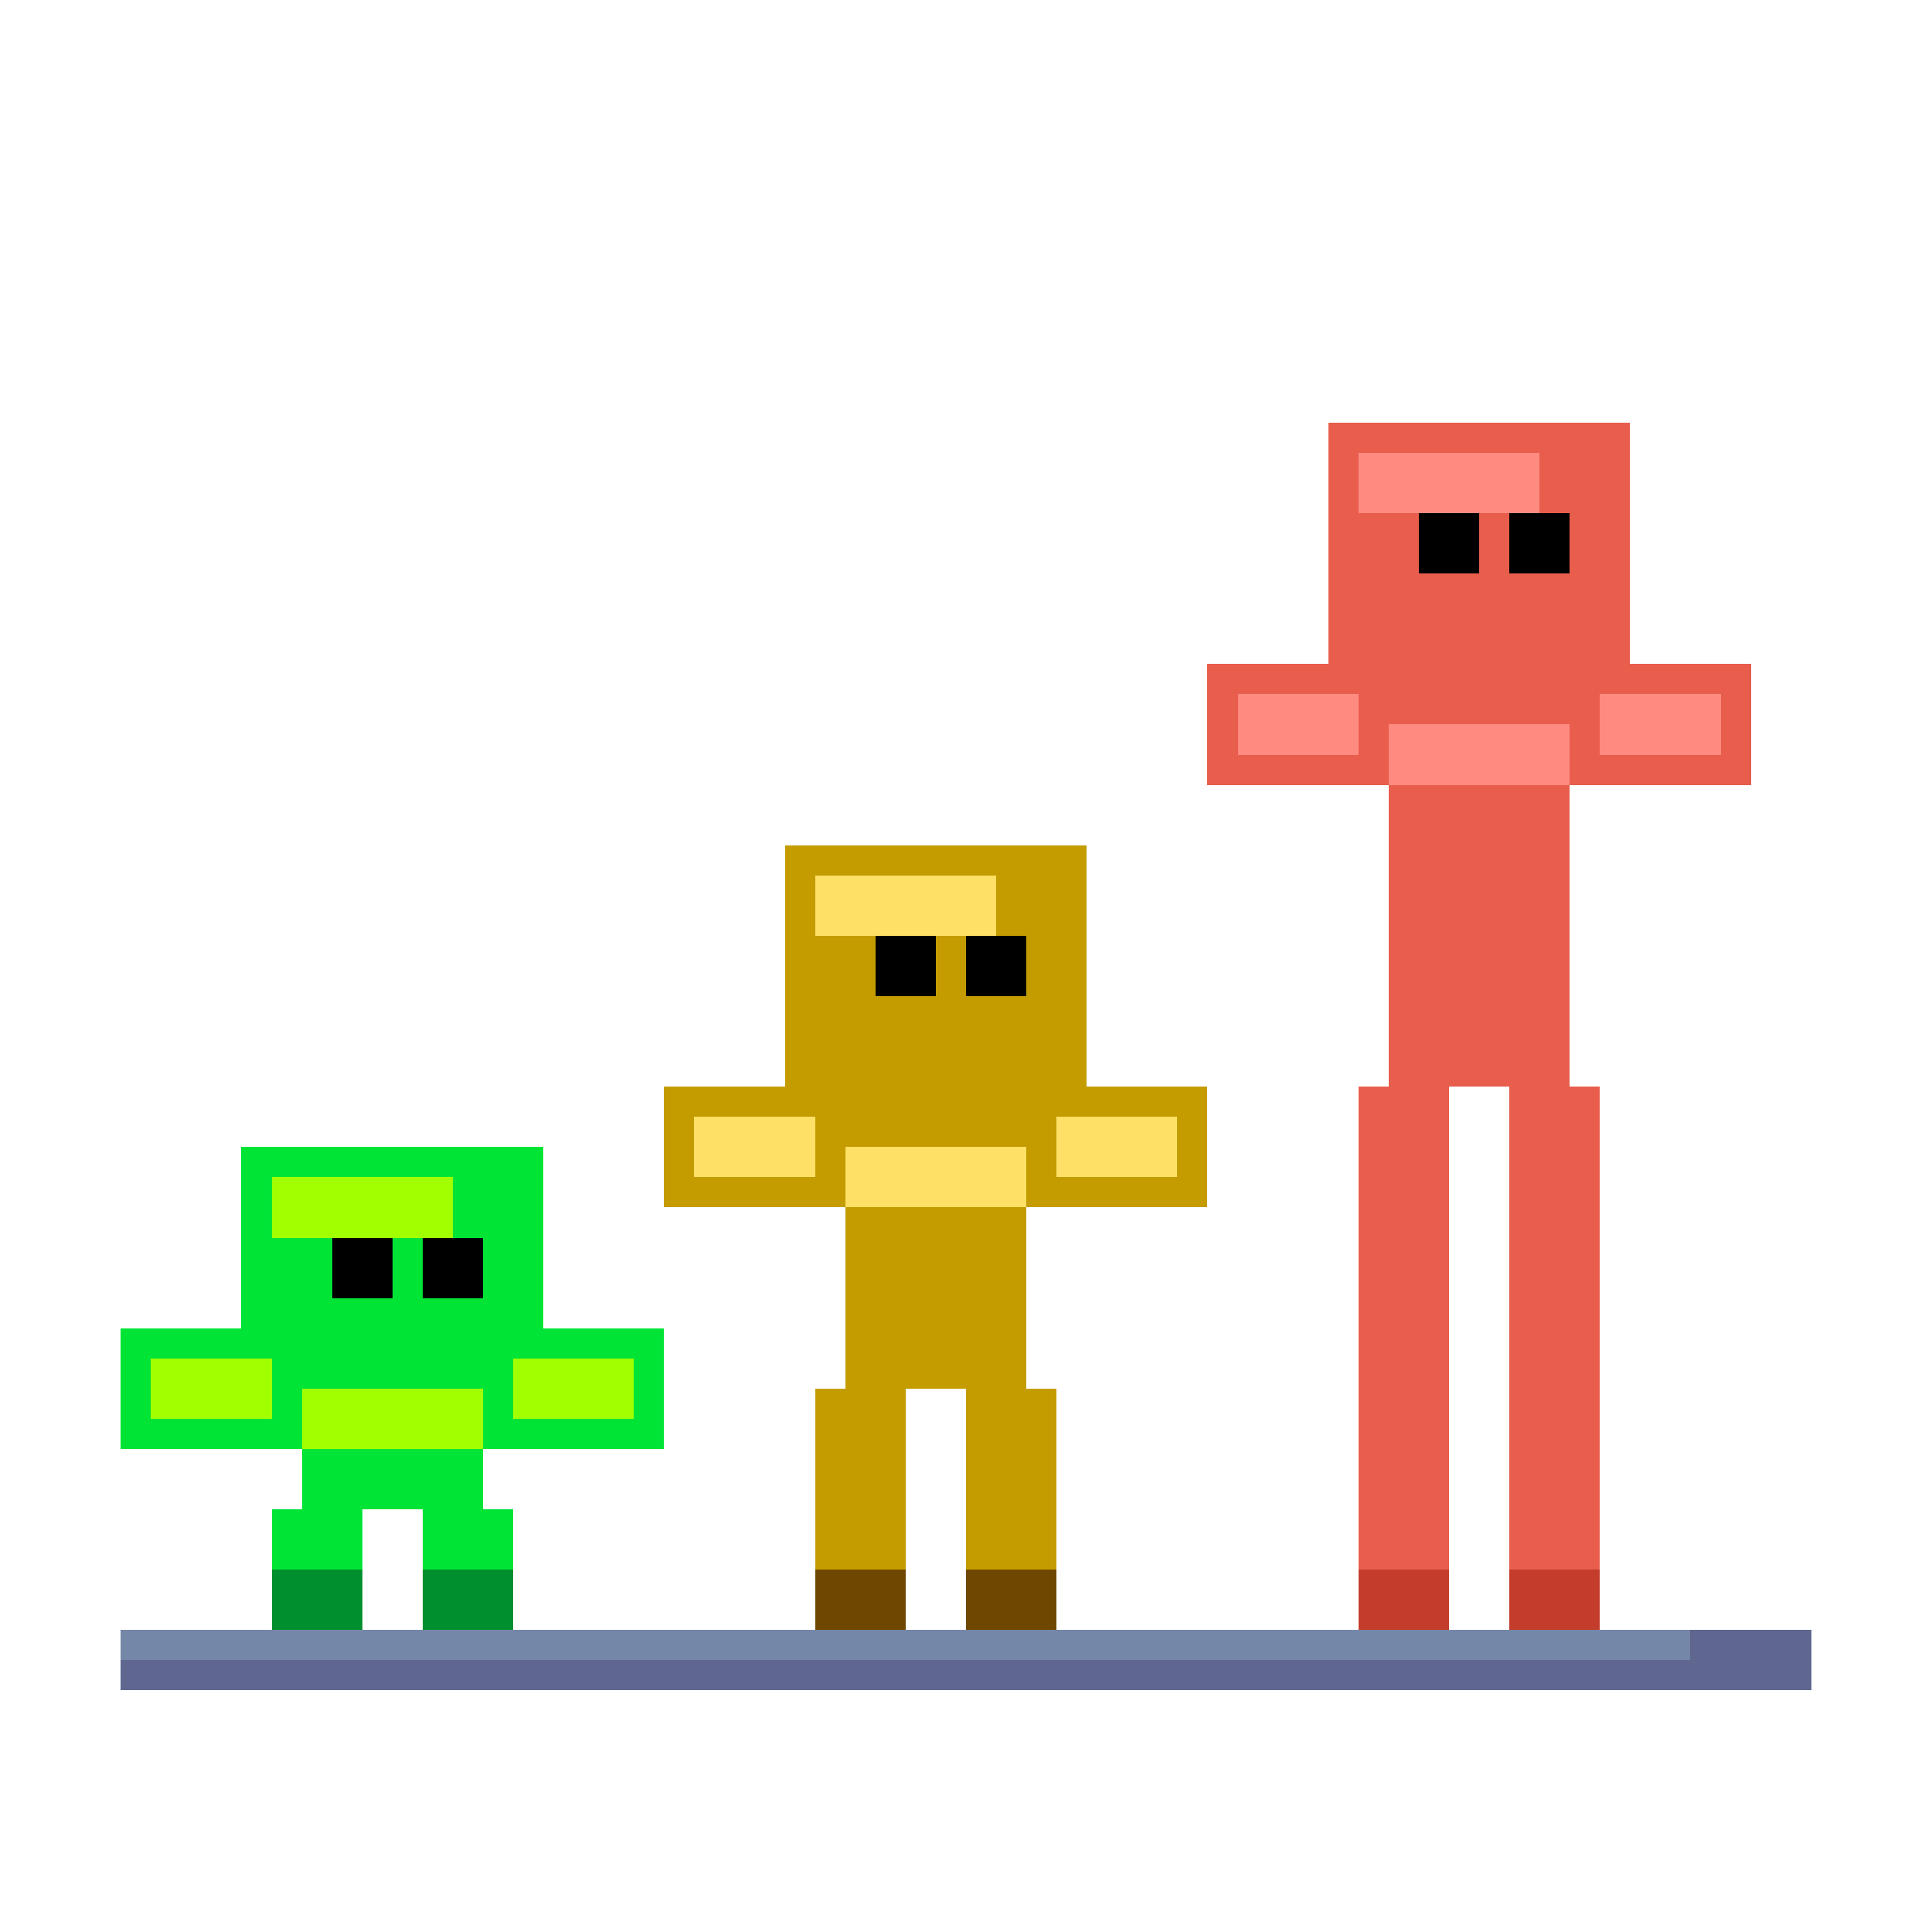
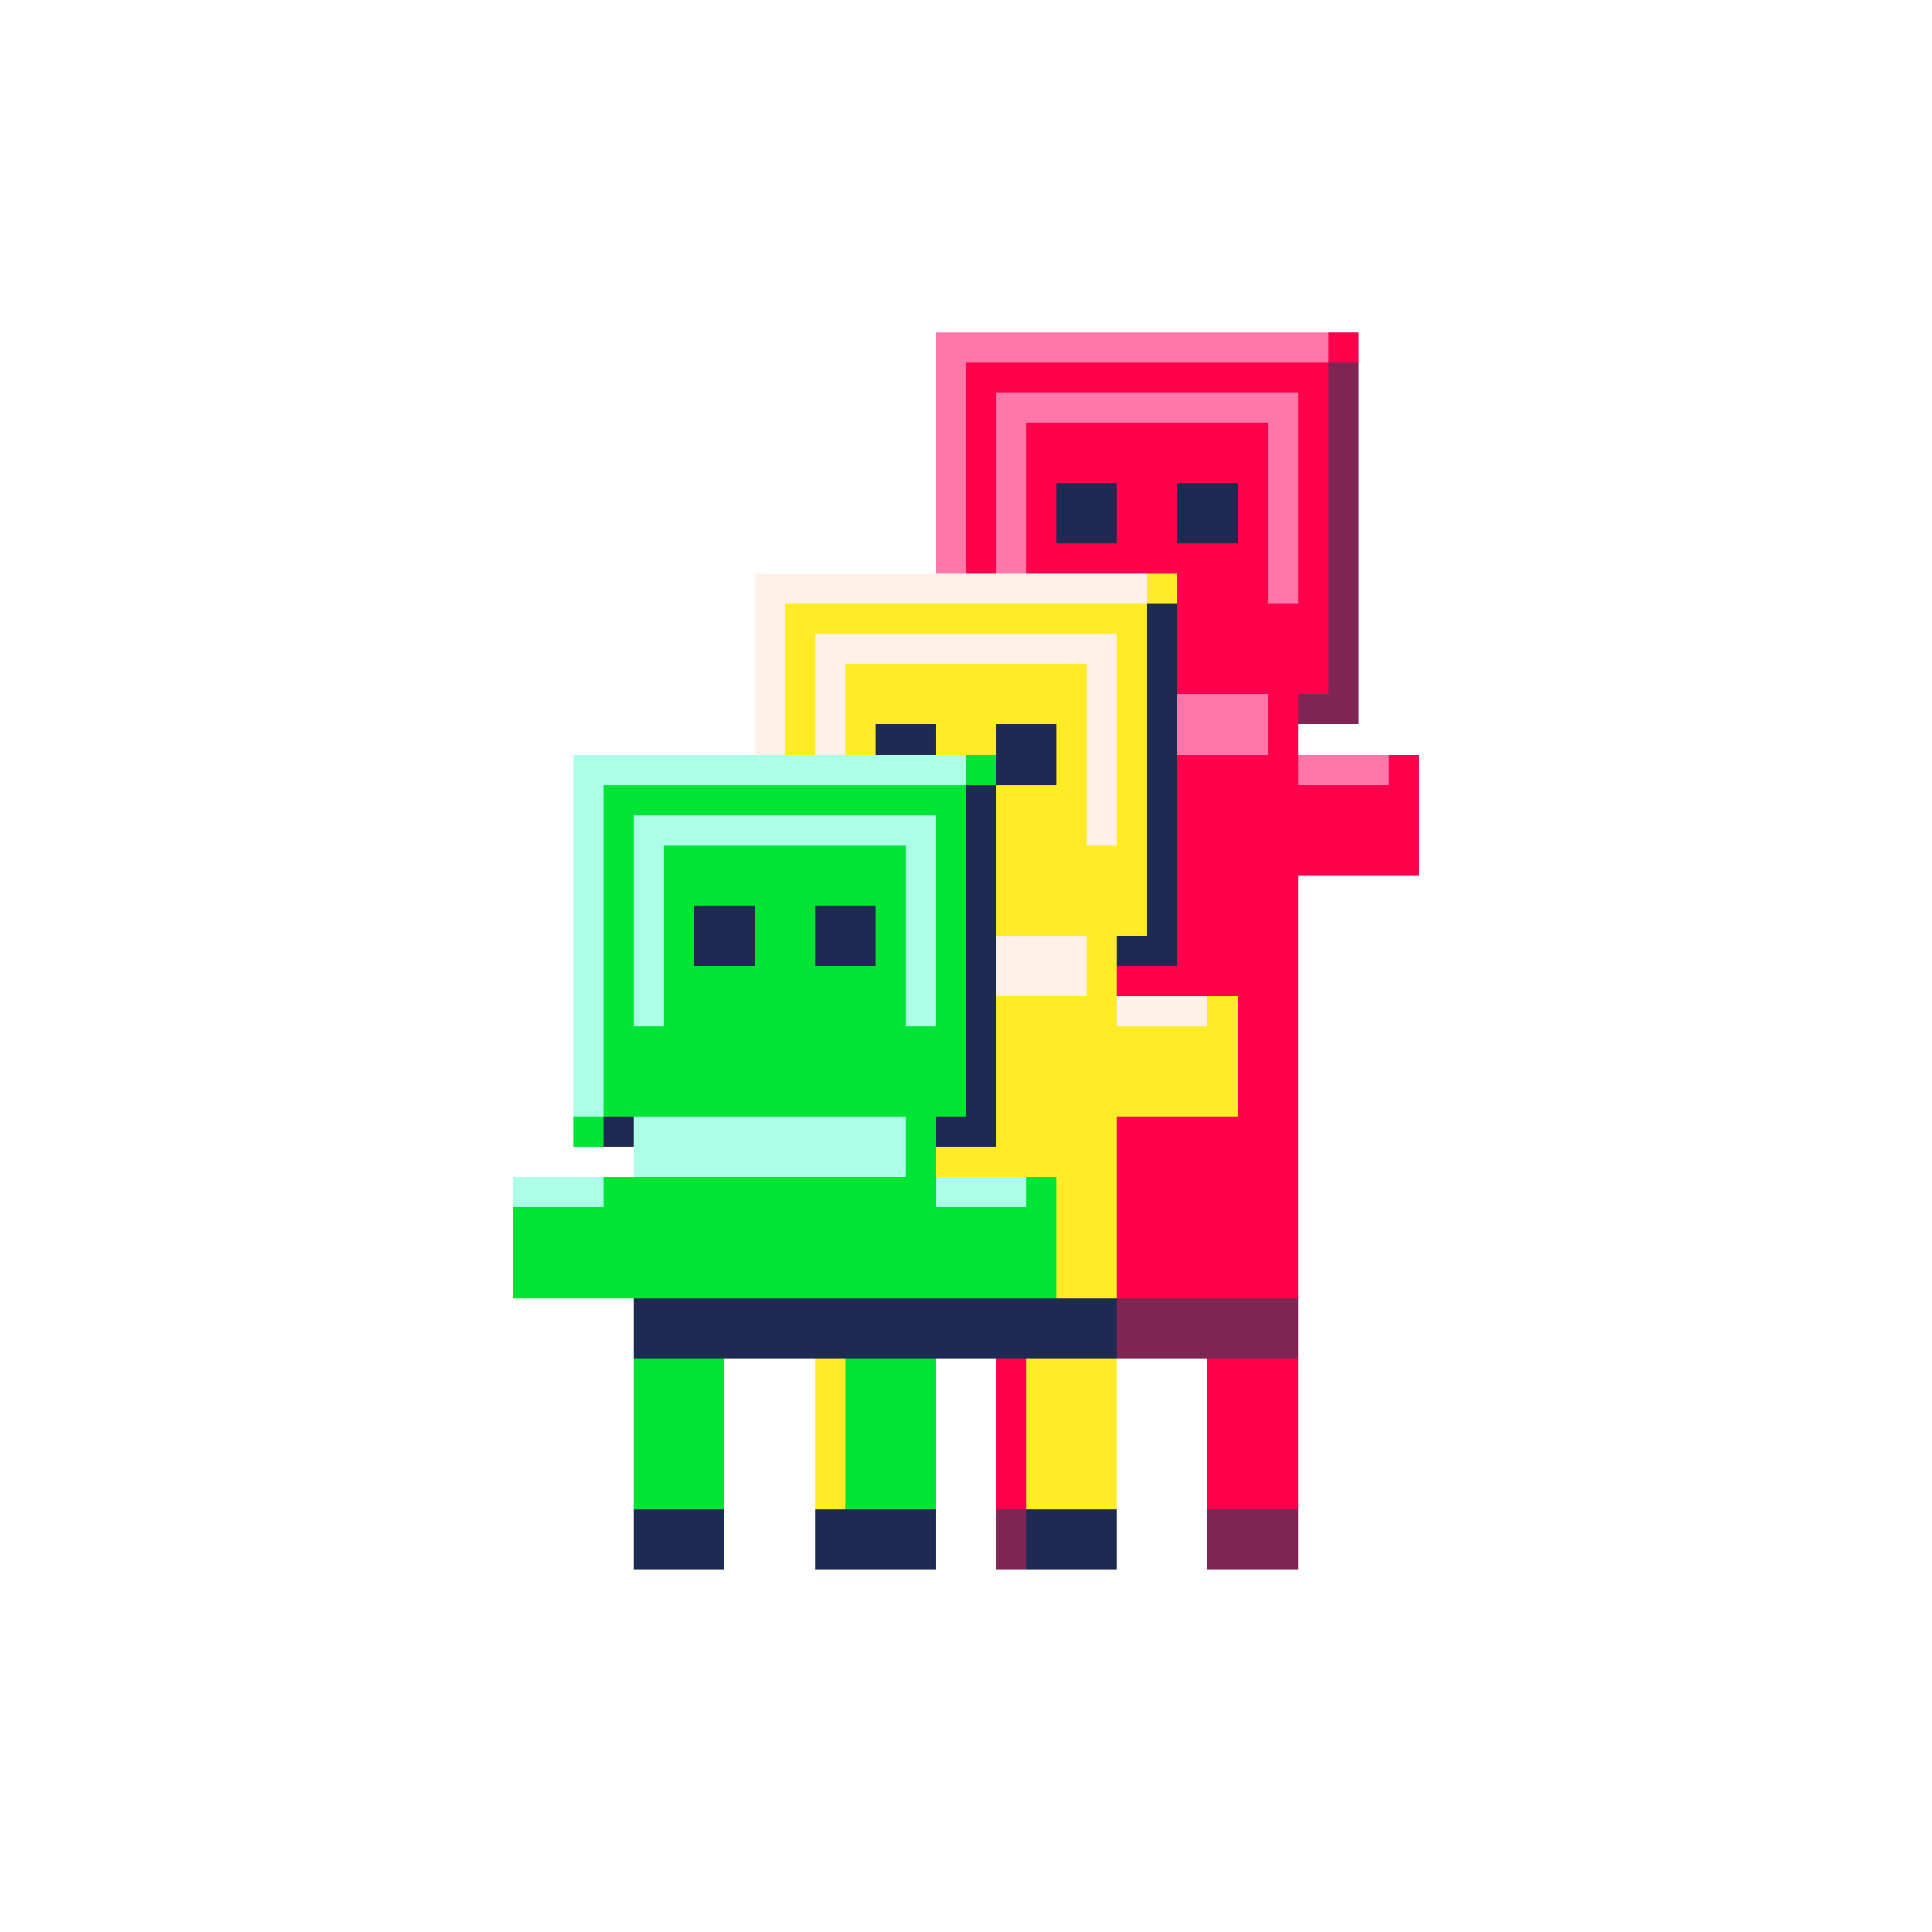
<svg xmlns="http://www.w3.org/2000/svg" width="64" height="64" viewBox="0 0 64 64" shape-rendering="crispEdges">
-   <rect x="4" y="54" width="56" height="2" fill="#5f6790" />
-   <rect x="4" y="54" width="52" height="1" fill="#7587a8" />
-   <rect x="8" y="38" width="10" height="10" fill="#00e436" />
-   <rect x="9" y="39" width="8" height="8" fill="#00e436" />
-   <rect x="9" y="39" width="6" height="2" fill="#a1ff00" />
-   <rect x="11" y="41" width="2" height="2" fill="#000000" />
-   <rect x="14" y="41" width="2" height="2" fill="#000000" />
-   <rect x="10" y="46" width="6" height="4" fill="#00e436" />
-   <rect x="9" y="46" width="8" height="2" fill="#a1ff00" />
-   <rect x="4" y="44" width="6" height="4" fill="#00e436" />
-   <rect x="5" y="45" width="4" height="2" fill="#a1ff00" />
-   <rect x="16" y="44" width="6" height="4" fill="#00e436" />
-   <rect x="17" y="45" width="4" height="2" fill="#a1ff00" />
-   <rect x="9" y="50" width="3" height="4" fill="#00e436" />
-   <rect x="14" y="50" width="3" height="4" fill="#00e436" />
-   <rect x="9" y="52" width="3" height="2" fill="#008f2e" />
-   <rect x="14" y="52" width="3" height="2" fill="#008f2e" />
-   <rect x="26" y="28" width="10" height="10" fill="#c49c00" />
-   <rect x="27" y="29" width="8" height="8" fill="#c49c00" />
-   <rect x="27" y="29" width="6" height="2" fill="#ffe066" />
-   <rect x="29" y="31" width="2" height="2" fill="#000000" />
-   <rect x="32" y="31" width="2" height="2" fill="#000000" />
-   <rect x="28" y="38" width="6" height="8" fill="#c49c00" />
-   <rect x="27" y="38" width="8" height="2" fill="#ffe066" />
-   <rect x="22" y="36" width="6" height="4" fill="#c49c00" />
-   <rect x="23" y="37" width="4" height="2" fill="#ffe066" />
-   <rect x="34" y="36" width="6" height="4" fill="#c49c00" />
-   <rect x="35" y="37" width="4" height="2" fill="#ffe066" />
-   <rect x="27" y="46" width="3" height="8" fill="#c49c00" />
-   <rect x="32" y="46" width="3" height="8" fill="#c49c00" />
-   <rect x="27" y="52" width="3" height="2" fill="#704700" />
-   <rect x="32" y="52" width="3" height="2" fill="#704700" />
-   <rect x="44" y="14" width="10" height="10" fill="#e85d4c" />
-   <rect x="45" y="15" width="8" height="8" fill="#e85d4c" />
-   <rect x="45" y="15" width="6" height="2" fill="#ff8a80" />
-   <rect x="47" y="17" width="2" height="2" fill="#000000" />
-   <rect x="50" y="17" width="2" height="2" fill="#000000" />
-   <rect x="46" y="24" width="6" height="12" fill="#e85d4c" />
-   <rect x="45" y="24" width="8" height="2" fill="#ff8a80" />
-   <rect x="40" y="22" width="6" height="4" fill="#e85d4c" />
-   <rect x="41" y="23" width="4" height="2" fill="#ff8a80" />
-   <rect x="52" y="22" width="6" height="4" fill="#e85d4c" />
-   <rect x="53" y="23" width="4" height="2" fill="#ff8a80" />
-   <rect x="45" y="36" width="3" height="18" fill="#e85d4c" />
-   <rect x="50" y="36" width="3" height="18" fill="#e85d4c" />
-   <rect x="45" y="52" width="3" height="2" fill="#c43c2c" />
-   <rect x="50" y="52" width="3" height="2" fill="#c43c2c" />
+   <rect x="31" y="11" width="14" height="13" fill="#ff004d" />
+   <rect x="31" y="11" width="13" height="1" fill="#ff77a8" />
+   <rect x="31" y="12" width="1" height="11" fill="#ff77a8" />
+   <rect x="32" y="23" width="13" height="1" fill="#7e2553" />
+   <rect x="44" y="12" width="1" height="12" fill="#7e2553" />
+   <rect x="33" y="13" width="10" height="7" fill="#ff77a8" />
+   <rect x="34" y="14" width="8" height="6" fill="#ff004d" />
+   <rect x="35" y="16" width="2" height="2" fill="#1d2b53" />
+   <rect x="39" y="16" width="2" height="2" fill="#1d2b53" />
+   <rect x="33" y="23" width="10" height="22" fill="#ff004d" />
+   <rect x="33" y="23" width="9" height="2" fill="#ff77a8" />
+   <rect x="33" y="43" width="10" height="2" fill="#7e2553" />
+   <rect x="29" y="25" width="4" height="4" fill="#ff004d" />
+   <rect x="43" y="25" width="4" height="4" fill="#ff004d" />
+   <rect x="29" y="25" width="3" height="1" fill="#ff77a8" />
+   <rect x="43" y="25" width="3" height="1" fill="#ff77a8" />
+   <rect x="33" y="45" width="3" height="6" fill="#ff004d" />
+   <rect x="40" y="45" width="3" height="6" fill="#ff004d" />
+   <rect x="33" y="50" width="3" height="2" fill="#7e2553" />
+   <rect x="40" y="50" width="3" height="2" fill="#7e2553" />
+   <rect x="25" y="19" width="14" height="13" fill="#ffec27" />
+   <rect x="25" y="19" width="13" height="1" fill="#fff1e8" />
+   <rect x="25" y="20" width="1" height="11" fill="#fff1e8" />
+   <rect x="26" y="31" width="13" height="1" fill="#1d2b53" />
+   <rect x="38" y="20" width="1" height="12" fill="#1d2b53" />
+   <rect x="27" y="21" width="10" height="7" fill="#fff1e8" />
+   <rect x="28" y="22" width="8" height="6" fill="#ffec27" />
+   <rect x="29" y="24" width="2" height="2" fill="#1d2b53" />
+   <rect x="33" y="24" width="2" height="2" fill="#1d2b53" />
+   <rect x="27" y="31" width="10" height="14" fill="#ffec27" />
+   <rect x="27" y="31" width="9" height="2" fill="#fff1e8" />
+   <rect x="27" y="43" width="10" height="2" fill="#1d2b53" />
+   <rect x="23" y="33" width="4" height="4" fill="#ffec27" />
+   <rect x="37" y="33" width="4" height="4" fill="#ffec27" />
+   <rect x="23" y="33" width="3" height="1" fill="#fff1e8" />
+   <rect x="37" y="33" width="3" height="1" fill="#fff1e8" />
+   <rect x="27" y="45" width="3" height="6" fill="#ffec27" />
+   <rect x="34" y="45" width="3" height="6" fill="#ffec27" />
+   <rect x="27" y="50" width="3" height="2" fill="#1d2b53" />
+   <rect x="34" y="50" width="3" height="2" fill="#1d2b53" />
+   <rect x="19" y="25" width="14" height="13" fill="#00e436" />
+   <rect x="19" y="25" width="13" height="1" fill="#abffe6" />
+   <rect x="19" y="26" width="1" height="11" fill="#abffe6" />
+   <rect x="20" y="37" width="13" height="1" fill="#1d2b53" />
+   <rect x="32" y="26" width="1" height="12" fill="#1d2b53" />
+   <rect x="21" y="27" width="10" height="7" fill="#abffe6" />
+   <rect x="22" y="28" width="8" height="6" fill="#00e436" />
+   <rect x="23" y="30" width="2" height="2" fill="#1d2b53" />
+   <rect x="27" y="30" width="2" height="2" fill="#1d2b53" />
+   <rect x="21" y="37" width="10" height="8" fill="#00e436" />
+   <rect x="21" y="37" width="9" height="2" fill="#abffe6" />
+   <rect x="21" y="43" width="10" height="2" fill="#1d2b53" />
+   <rect x="17" y="39" width="4" height="4" fill="#00e436" />
+   <rect x="31" y="39" width="4" height="4" fill="#00e436" />
+   <rect x="17" y="39" width="3" height="1" fill="#abffe6" />
+   <rect x="31" y="39" width="3" height="1" fill="#abffe6" />
+   <rect x="21" y="45" width="3" height="6" fill="#00e436" />
+   <rect x="28" y="45" width="3" height="6" fill="#00e436" />
+   <rect x="21" y="50" width="3" height="2" fill="#1d2b53" />
+   <rect x="28" y="50" width="3" height="2" fill="#1d2b53" />
</svg>
